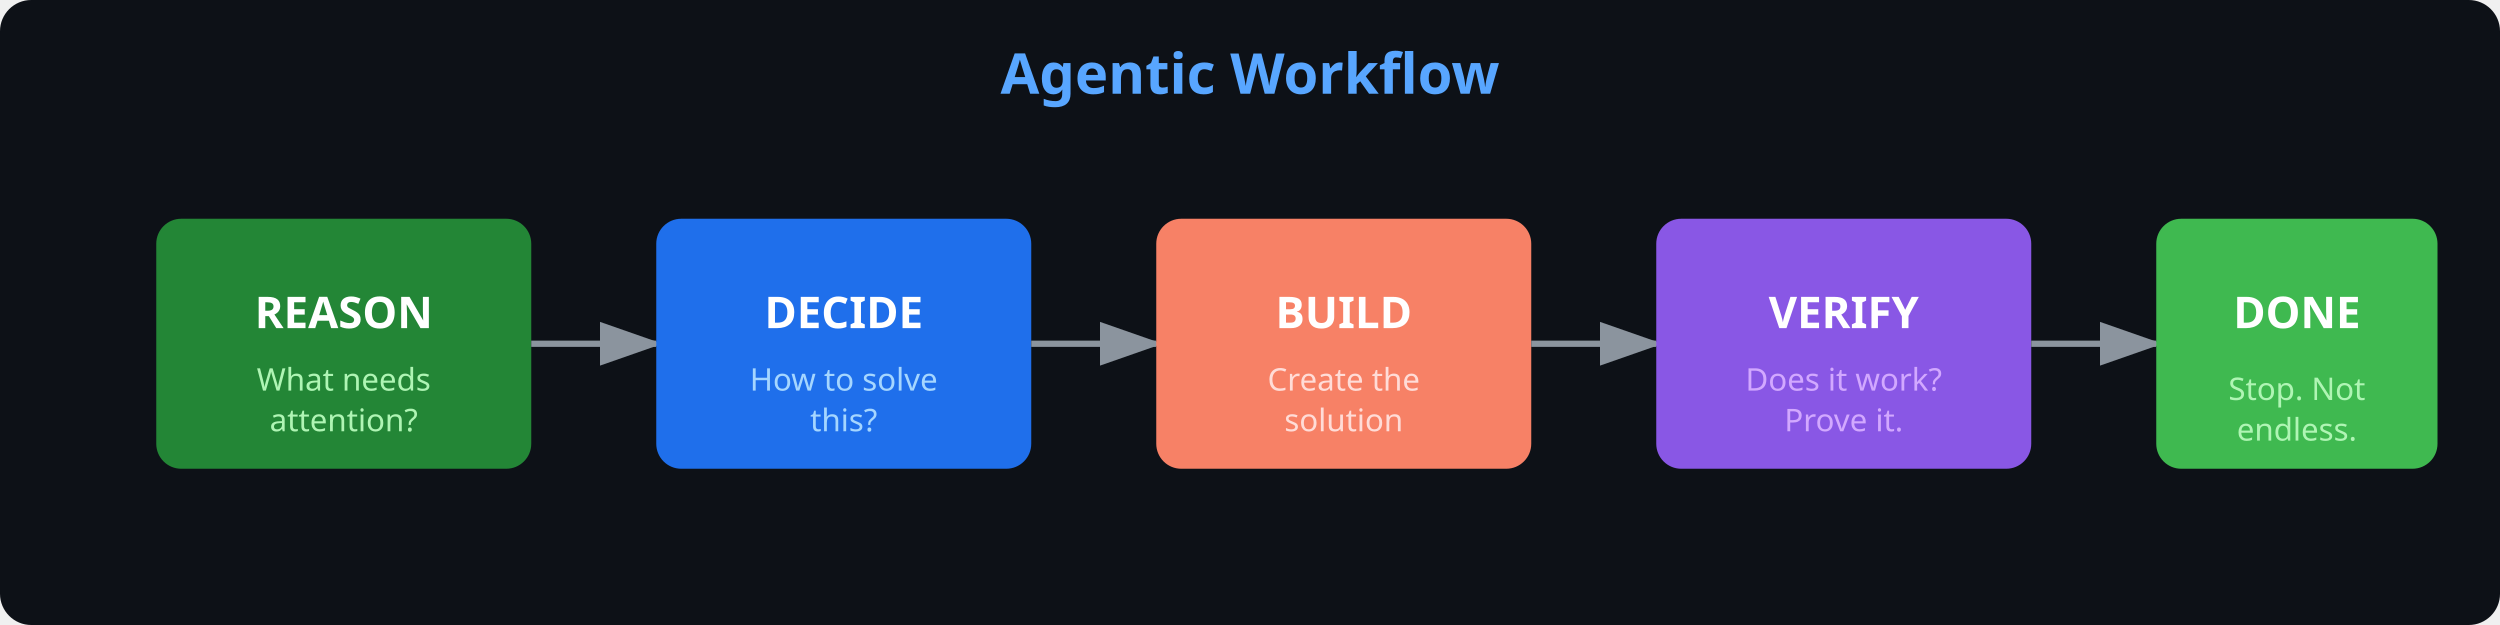
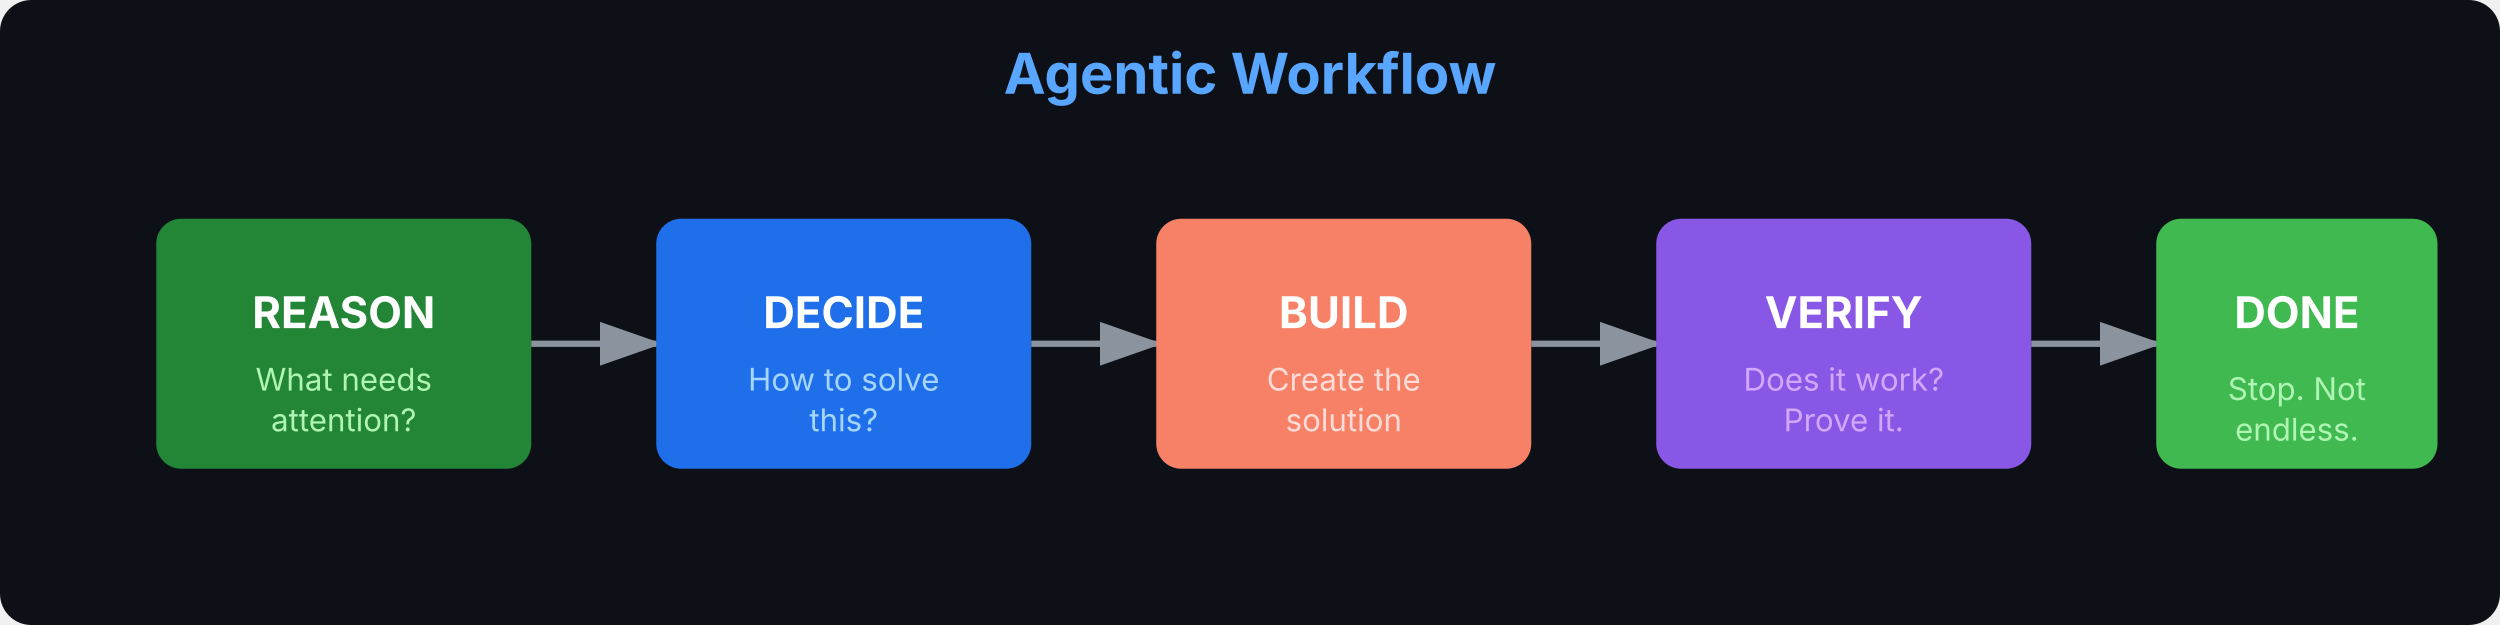
<svg xmlns="http://www.w3.org/2000/svg" viewBox="0 0 800 200" fill="none">
  <rect width="800" height="200" fill="#0d1117" rx="10" />
-   <text x="400" y="30" text-anchor="middle" fill="#58a6ff" font-family="system-ui" font-size="18" font-weight="bold">Agentic Workflow</text>
+   <text x="400" y="30" text-anchor="middle" fill="#58a6ff" font-family="system-ui, -apple-system, sans-serif" font-size="18" font-weight="bold">Agentic Workflow</text>
  <rect x="50" y="70" width="120" height="80" fill="#238636" rx="8" />
-   <text x="110" y="105" text-anchor="middle" fill="white" font-family="system-ui" font-size="14" font-weight="bold">REASON</text>
-   <text x="110" y="125" text-anchor="middle" fill="#aff5b4" font-family="system-ui" font-size="10">What needs</text>
-   <text x="110" y="138" text-anchor="middle" fill="#aff5b4" font-family="system-ui" font-size="10">attention?</text>
+   <text x="110" y="105" text-anchor="middle" fill="white" font-family="system-ui, -apple-system, sans-serif" font-size="14" font-weight="bold">REASON</text>
+   <text x="110" y="125" text-anchor="middle" fill="#aff5b4" font-family="system-ui, -apple-system, sans-serif" font-size="10">What needs</text>
+   <text x="110" y="138" text-anchor="middle" fill="#aff5b4" font-family="system-ui, -apple-system, sans-serif" font-size="10">attention?</text>
  <path d="M 170 110 L 210 110" stroke="#8b949e" stroke-width="2" marker-end="url(#arrowhead)" />
  <rect x="210" y="70" width="120" height="80" fill="#1f6feb" rx="8" />
-   <text x="270" y="105" text-anchor="middle" fill="white" font-family="system-ui" font-size="14" font-weight="bold">DECIDE</text>
-   <text x="270" y="125" text-anchor="middle" fill="#a5d6ff" font-family="system-ui" font-size="10">How to solve</text>
-   <text x="270" y="138" text-anchor="middle" fill="#a5d6ff" font-family="system-ui" font-size="10">this?</text>
+   <text x="270" y="105" text-anchor="middle" fill="white" font-family="system-ui, -apple-system, sans-serif" font-size="14" font-weight="bold">DECIDE</text>
+   <text x="270" y="125" text-anchor="middle" fill="#a5d6ff" font-family="system-ui, -apple-system, sans-serif" font-size="10">How to solve</text>
+   <text x="270" y="138" text-anchor="middle" fill="#a5d6ff" font-family="system-ui, -apple-system, sans-serif" font-size="10">this?</text>
  <path d="M 330 110 L 370 110" stroke="#8b949e" stroke-width="2" marker-end="url(#arrowhead)" />
  <rect x="370" y="70" width="120" height="80" fill="#f78166" rx="8" />
-   <text x="430" y="105" text-anchor="middle" fill="white" font-family="system-ui" font-size="14" font-weight="bold">BUILD</text>
-   <text x="430" y="125" text-anchor="middle" fill="#ffdcd7" font-family="system-ui" font-size="10">Create the</text>
-   <text x="430" y="138" text-anchor="middle" fill="#ffdcd7" font-family="system-ui" font-size="10">solution</text>
+   <text x="430" y="105" text-anchor="middle" fill="white" font-family="system-ui, -apple-system, sans-serif" font-size="14" font-weight="bold">BUILD</text>
+   <text x="430" y="125" text-anchor="middle" fill="#ffdcd7" font-family="system-ui, -apple-system, sans-serif" font-size="10">Create the</text>
+   <text x="430" y="138" text-anchor="middle" fill="#ffdcd7" font-family="system-ui, -apple-system, sans-serif" font-size="10">solution</text>
  <path d="M 490 110 L 530 110" stroke="#8b949e" stroke-width="2" marker-end="url(#arrowhead)" />
  <rect x="530" y="70" width="120" height="80" fill="#8957e5" rx="8" />
-   <text x="590" y="105" text-anchor="middle" fill="white" font-family="system-ui" font-size="14" font-weight="bold">VERIFY</text>
-   <text x="590" y="125" text-anchor="middle" fill="#d2a8ff" font-family="system-ui" font-size="10">Does it work?</text>
-   <text x="590" y="138" text-anchor="middle" fill="#d2a8ff" font-family="system-ui" font-size="10">Prove it.</text>
+   <text x="590" y="105" text-anchor="middle" fill="white" font-family="system-ui, -apple-system, sans-serif" font-size="14" font-weight="bold">VERIFY</text>
+   <text x="590" y="125" text-anchor="middle" fill="#d2a8ff" font-family="system-ui, -apple-system, sans-serif" font-size="10">Does it work?</text>
+   <text x="590" y="138" text-anchor="middle" fill="#d2a8ff" font-family="system-ui, -apple-system, sans-serif" font-size="10">Prove it.</text>
  <path d="M 650 110 L 690 110" stroke="#8b949e" stroke-width="2" marker-end="url(#arrowhead)" />
  <rect x="690" y="70" width="90" height="80" fill="#3fb950" rx="8" />
-   <text x="735" y="105" text-anchor="middle" fill="white" font-family="system-ui" font-size="14" font-weight="bold">DONE</text>
-   <text x="735" y="128" text-anchor="middle" fill="#aff5b4" font-family="system-ui" font-size="10">Stop. Not</text>
-   <text x="735" y="141" text-anchor="middle" fill="#aff5b4" font-family="system-ui" font-size="10">endless.</text>
+   <text x="735" y="105" text-anchor="middle" fill="white" font-family="system-ui, -apple-system, sans-serif" font-size="14" font-weight="bold">DONE</text>
+   <text x="735" y="128" text-anchor="middle" fill="#aff5b4" font-family="system-ui, -apple-system, sans-serif" font-size="10">Stop. Not</text>
+   <text x="735" y="141" text-anchor="middle" fill="#aff5b4" font-family="system-ui, -apple-system, sans-serif" font-size="10">endless.</text>
  <defs>
    <marker id="arrowhead" markerWidth="10" markerHeight="7" refX="9" refY="3.5" orient="auto">
      <polygon points="0 0, 10 3.5, 0 7" fill="#8b949e" />
    </marker>
  </defs>
</svg>
